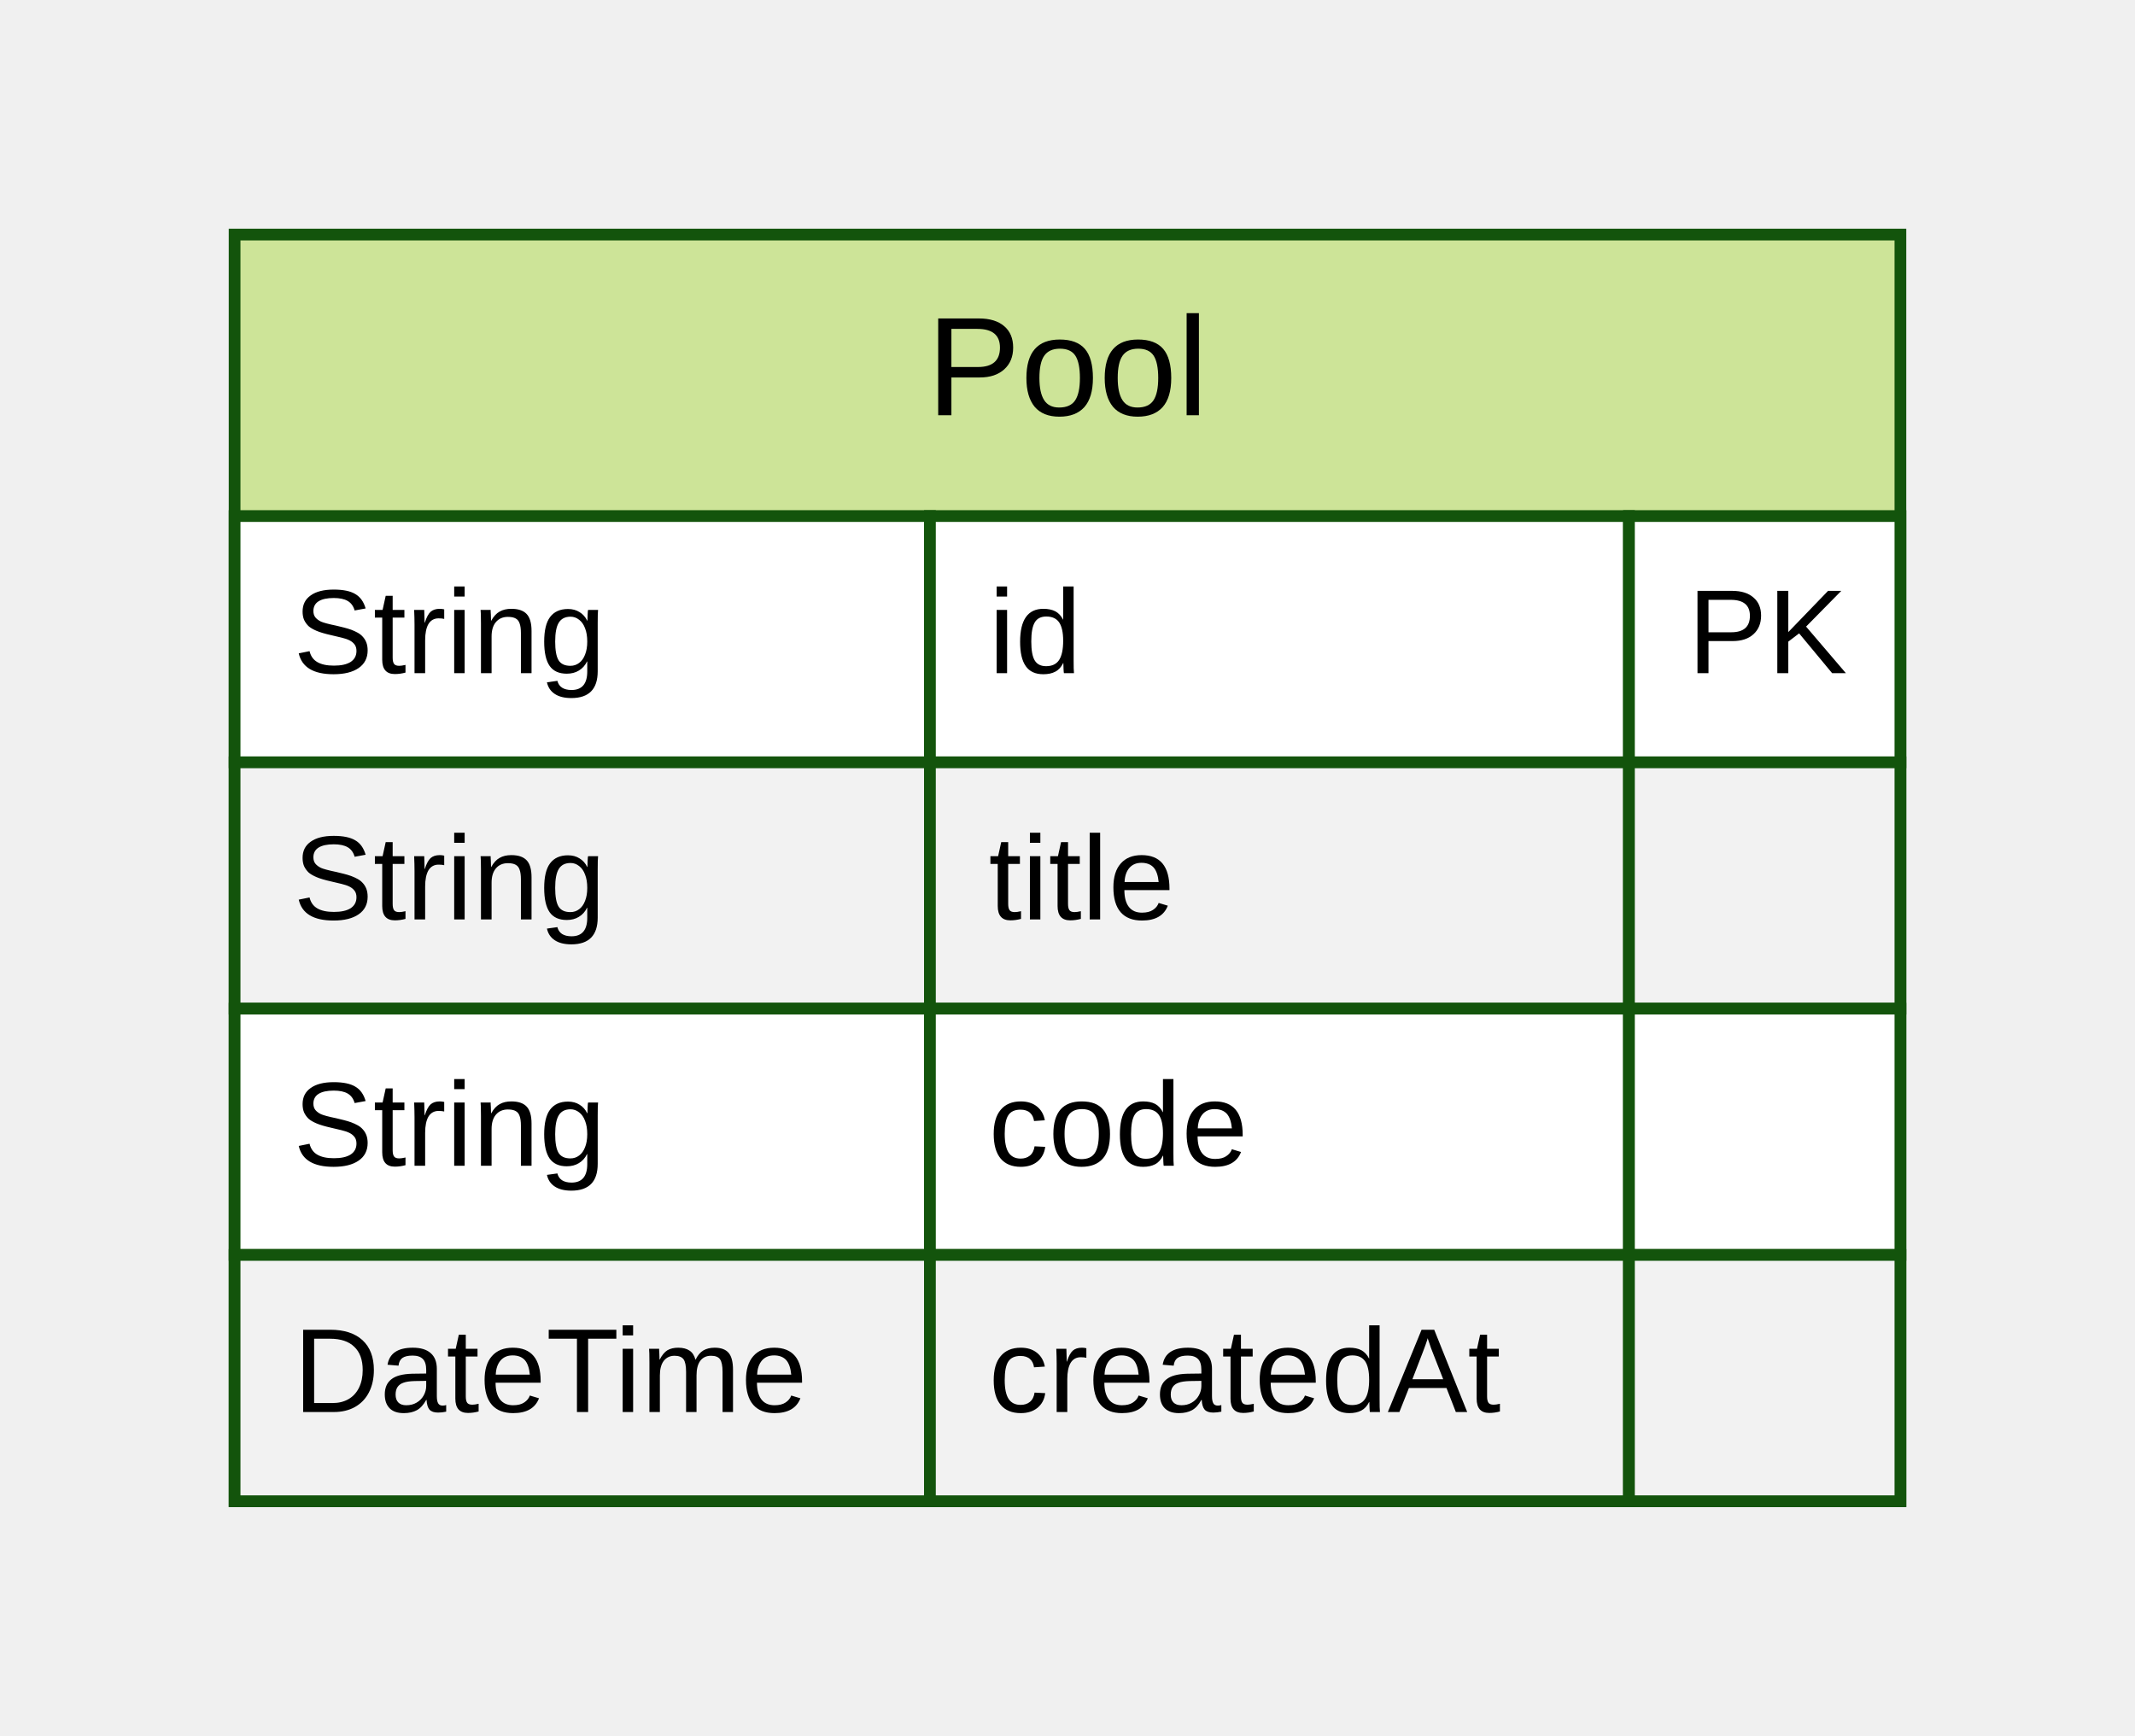
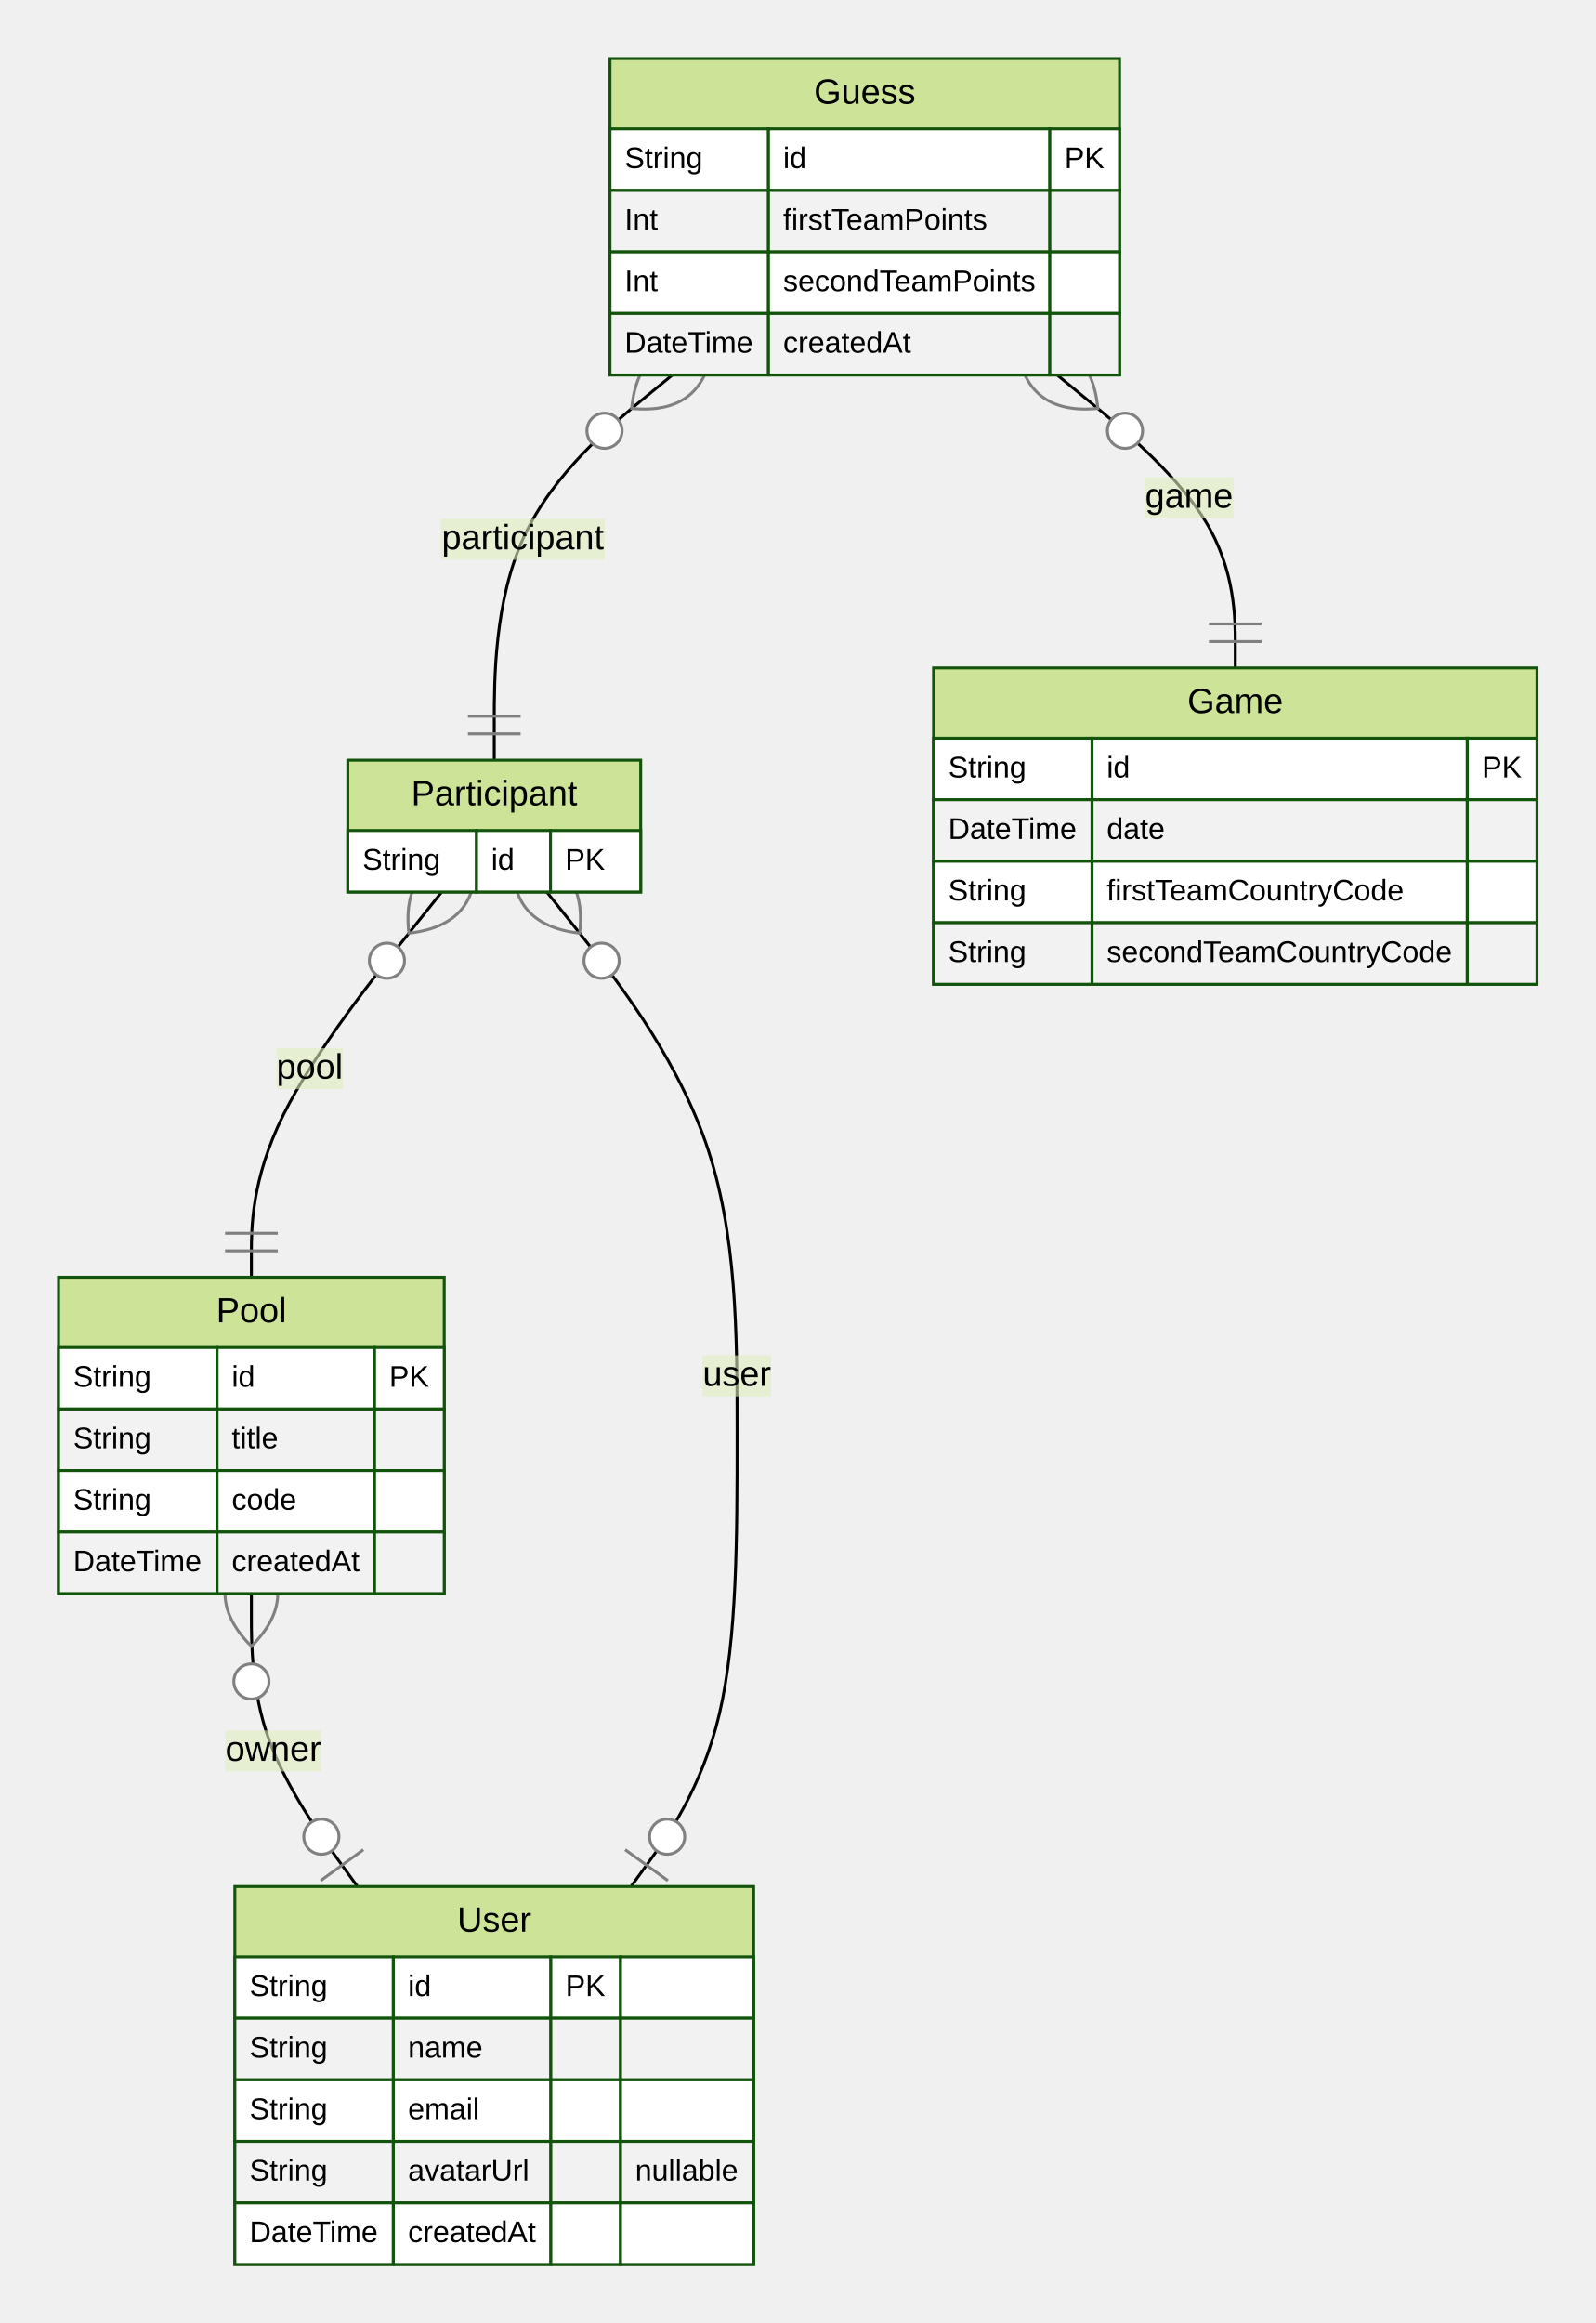
- <svg xmlns="http://www.w3.org/2000/svg" aria-labelledby="chart-title-mermaid-0 chart-desc-mermaid-0" role="img" viewBox="0 0 182.019 148" style="max-width: 182.019px; background-color: white;" width="100%" id="mermaid-0">
+ <svg xmlns="http://www.w3.org/2000/svg" aria-labelledby="chart-title-mermaid-0 chart-desc-mermaid-0" role="img" viewBox="0 0 544.791 793" style="max-width: 544.791px; background-color: white;" width="100%" id="mermaid-0">
  <style>#mermaid-0 {font-family:"trebuchet ms",verdana,arial,sans-serif;font-size:16px;fill:#000000;}#mermaid-0 .error-icon{fill:#552222;}#mermaid-0 .error-text{fill:#552222;stroke:#552222;}#mermaid-0 .edge-thickness-normal{stroke-width:2px;}#mermaid-0 .edge-thickness-thick{stroke-width:3.5px;}#mermaid-0 .edge-pattern-solid{stroke-dasharray:0;}#mermaid-0 .edge-pattern-dashed{stroke-dasharray:3;}#mermaid-0 .edge-pattern-dotted{stroke-dasharray:2;}#mermaid-0 .marker{fill:#000000;stroke:#000000;}#mermaid-0 .marker.cross{stroke:#000000;}#mermaid-0 svg{font-family:"trebuchet ms",verdana,arial,sans-serif;font-size:16px;}#mermaid-0 .entityBox{fill:#cde498;stroke:#13540c;}#mermaid-0 .attributeBoxOdd{fill:#ffffff;stroke:#13540c;}#mermaid-0 .attributeBoxEven{fill:#f2f2f2;stroke:#13540c;}#mermaid-0 .relationshipLabelBox{fill:hsl(78.158, 58.462%, 84.51%);opacity:0.7;background-color:hsl(78.158, 58.462%, 84.51%);}#mermaid-0 .relationshipLabelBox rect{opacity:0.5;}#mermaid-0 .relationshipLine{stroke:#000000;}#mermaid-0 :root{--mermaid-font-family:"trebuchet ms",verdana,arial,sans-serif;}</style>
  <g />
  <defs>
    <marker orient="auto" markerHeight="18" markerWidth="18" refY="9" refX="0" id="ONLY_ONE_START">
      <path d="M9,0 L9,18 M15,0 L15,18" fill="none" stroke="gray" />
    </marker>
  </defs>
  <defs>
    <marker orient="auto" markerHeight="18" markerWidth="18" refY="9" refX="18" id="ONLY_ONE_END">
      <path d="M3,0 L3,18 M9,0 L9,18" fill="none" stroke="gray" />
    </marker>
  </defs>
  <defs>
    <marker orient="auto" markerHeight="18" markerWidth="30" refY="9" refX="0" id="ZERO_OR_ONE_START">
      <circle r="6" cy="9" cx="21" fill="white" stroke="gray" />
      <path d="M9,0 L9,18" fill="none" stroke="gray" />
    </marker>
  </defs>
  <defs>
    <marker orient="auto" markerHeight="18" markerWidth="30" refY="9" refX="30" id="ZERO_OR_ONE_END">
      <circle r="6" cy="9" cx="9" fill="white" stroke="gray" />
      <path d="M21,0 L21,18" fill="none" stroke="gray" />
    </marker>
  </defs>
  <defs>
    <marker orient="auto" markerHeight="36" markerWidth="45" refY="18" refX="18" id="ONE_OR_MORE_START">
      <path d="M0,18 Q 18,0 36,18 Q 18,36 0,18 M42,9 L42,27" fill="none" stroke="gray" />
    </marker>
  </defs>
  <defs>
    <marker orient="auto" markerHeight="36" markerWidth="45" refY="18" refX="27" id="ONE_OR_MORE_END">
      <path d="M3,9 L3,27 M9,18 Q27,0 45,18 Q27,36 9,18" fill="none" stroke="gray" />
    </marker>
  </defs>
  <defs>
    <marker orient="auto" markerHeight="36" markerWidth="57" refY="18" refX="18" id="ZERO_OR_MORE_START">
      <circle r="6" cy="18" cx="48" fill="white" stroke="gray" />
      <path d="M0,18 Q18,0 36,18 Q18,36 0,18" fill="none" stroke="gray" />
    </marker>
  </defs>
  <defs>
    <marker orient="auto" markerHeight="36" markerWidth="57" refY="18" refX="39" id="ZERO_OR_MORE_END">
      <circle r="6" cy="18" cx="9" fill="white" stroke="gray" />
      <path d="M21,18 Q39,0 57,18 Q39,36 21,18" fill="none" stroke="gray" />
    </marker>
  </defs>
-   <g transform="translate(20,20 )" id="entity-Pool-0f5e98be-1a2e-41a5-b446-cac0357f0b3b">
-     <rect height="108" width="142.019" y="0" x="0" stroke="gray" fill-opacity="100%" fill="honeydew" class="er entityBox" />
-     <text transform="translate(71.00957,12)" style="font-family: &quot;trebuchet ms&quot;, verdana, arial, sans-serif;; font-size: 12px" text-anchor="middle" dominant-baseline="middle" y="0" x="0" id="text-entity-Pool-0f5e98be-1a2e-41a5-b446-cac0357f0b3b" class="er entityLabel">Pool</text>
-     <rect height="21" width="59.281" y="24" x="0" stroke="gray" fill-opacity="100%" fill="honeydew" class="er attributeBoxOdd" />
-     <text transform="translate(5,34.5)" style="font-family: &quot;trebuchet ms&quot;, verdana, arial, sans-serif;; font-size: 10.2px" text-anchor="left" dominant-baseline="middle" y="0" x="0" id="text-entity-Pool-0f5e98be-1a2e-41a5-b446-cac0357f0b3b-attr-1-type" class="er entityLabel">String</text>
-     <rect height="21" width="59.595" y="24" x="59.281" stroke="gray" fill-opacity="100%" fill="honeydew" class="er attributeBoxOdd" />
-     <text transform="translate(64.28125,34.5)" style="font-family: &quot;trebuchet ms&quot;, verdana, arial, sans-serif;; font-size: 10.2px" text-anchor="left" dominant-baseline="middle" y="0" x="0" id="text-entity-Pool-0f5e98be-1a2e-41a5-b446-cac0357f0b3b-attr-1-name" class="er entityLabel">id</text>
-     <rect height="21" width="23.143" y="24" x="118.876" stroke="gray" fill-opacity="100%" fill="honeydew" class="er attributeBoxOdd" />
-     <text transform="translate(123.8758,34.5)" style="font-family: &quot;trebuchet ms&quot;, verdana, arial, sans-serif;; font-size: 10.2px" text-anchor="left" dominant-baseline="middle" y="0" x="0" id="text-entity-Pool-0f5e98be-1a2e-41a5-b446-cac0357f0b3b-attr-1-key" class="er entityLabel">PK</text>
-     <rect height="21" width="59.281" y="45" x="0" stroke="gray" fill-opacity="100%" fill="honeydew" class="er attributeBoxEven" />
-     <text transform="translate(5,55.5)" style="font-family: &quot;trebuchet ms&quot;, verdana, arial, sans-serif;; font-size: 10.2px" text-anchor="left" dominant-baseline="middle" y="0" x="0" id="text-entity-Pool-0f5e98be-1a2e-41a5-b446-cac0357f0b3b-attr-2-type" class="er entityLabel">String</text>
-     <rect height="21" width="59.595" y="45" x="59.281" stroke="gray" fill-opacity="100%" fill="honeydew" class="er attributeBoxEven" />
-     <text transform="translate(64.28125,55.5)" style="font-family: &quot;trebuchet ms&quot;, verdana, arial, sans-serif;; font-size: 10.2px" text-anchor="left" dominant-baseline="middle" y="0" x="0" id="text-entity-Pool-0f5e98be-1a2e-41a5-b446-cac0357f0b3b-attr-2-name" class="er entityLabel">title</text>
-     <rect height="21" width="23.143" y="45" x="118.876" stroke="gray" fill-opacity="100%" fill="honeydew" class="er attributeBoxEven" />
-     <text transform="translate(123.8758,55.5)" style="font-family: &quot;trebuchet ms&quot;, verdana, arial, sans-serif;; font-size: 10.2px" text-anchor="left" dominant-baseline="middle" y="0" x="0" id="text-entity-Pool-0f5e98be-1a2e-41a5-b446-cac0357f0b3b-attr-2-key" class="er entityLabel" />
-     <rect height="21" width="59.281" y="66" x="0" stroke="gray" fill-opacity="100%" fill="honeydew" class="er attributeBoxOdd" />
-     <text transform="translate(5,76.5)" style="font-family: &quot;trebuchet ms&quot;, verdana, arial, sans-serif;; font-size: 10.2px" text-anchor="left" dominant-baseline="middle" y="0" x="0" id="text-entity-Pool-0f5e98be-1a2e-41a5-b446-cac0357f0b3b-attr-3-type" class="er entityLabel">String</text>
-     <rect height="21" width="59.595" y="66" x="59.281" stroke="gray" fill-opacity="100%" fill="honeydew" class="er attributeBoxOdd" />
-     <text transform="translate(64.28125,76.5)" style="font-family: &quot;trebuchet ms&quot;, verdana, arial, sans-serif;; font-size: 10.2px" text-anchor="left" dominant-baseline="middle" y="0" x="0" id="text-entity-Pool-0f5e98be-1a2e-41a5-b446-cac0357f0b3b-attr-3-name" class="er entityLabel">code</text>
-     <rect height="21" width="23.143" y="66" x="118.876" stroke="gray" fill-opacity="100%" fill="honeydew" class="er attributeBoxOdd" />
-     <text transform="translate(123.8758,76.5)" style="font-family: &quot;trebuchet ms&quot;, verdana, arial, sans-serif;; font-size: 10.2px" text-anchor="left" dominant-baseline="middle" y="0" x="0" id="text-entity-Pool-0f5e98be-1a2e-41a5-b446-cac0357f0b3b-attr-3-key" class="er entityLabel" />
-     <rect height="21" width="59.281" y="87" x="0" stroke="gray" fill-opacity="100%" fill="honeydew" class="er attributeBoxEven" />
-     <text transform="translate(5,97.5)" style="font-family: &quot;trebuchet ms&quot;, verdana, arial, sans-serif;; font-size: 10.2px" text-anchor="left" dominant-baseline="middle" y="0" x="0" id="text-entity-Pool-0f5e98be-1a2e-41a5-b446-cac0357f0b3b-attr-4-type" class="er entityLabel">DateTime</text>
-     <rect height="21" width="59.595" y="87" x="59.281" stroke="gray" fill-opacity="100%" fill="honeydew" class="er attributeBoxEven" />
-     <text transform="translate(64.28125,97.5)" style="font-family: &quot;trebuchet ms&quot;, verdana, arial, sans-serif;; font-size: 10.2px" text-anchor="left" dominant-baseline="middle" y="0" x="0" id="text-entity-Pool-0f5e98be-1a2e-41a5-b446-cac0357f0b3b-attr-4-name" class="er entityLabel">createdAt</text>
-     <rect height="21" width="23.143" y="87" x="118.876" stroke="gray" fill-opacity="100%" fill="honeydew" class="er attributeBoxEven" />
-     <text transform="translate(123.8758,97.5)" style="font-family: &quot;trebuchet ms&quot;, verdana, arial, sans-serif;; font-size: 10.2px" text-anchor="left" dominant-baseline="middle" y="0" x="0" id="text-entity-Pool-0f5e98be-1a2e-41a5-b446-cac0357f0b3b-attr-4-key" class="er entityLabel" />
-   </g>
+   <path marker-start="url(#ZERO_OR_MORE_START)" marker-end="url(#ZERO_OR_ONE_END)" fill="none" stroke="gray" d="M85.841,544L85.841,552.333C85.841,560.667,85.841,577.333,91.876,594C97.911,610.667,109.981,627.333,116.016,635.667L122.051,644" class="er relationshipLine" />
+   <path marker-start="url(#ZERO_OR_MORE_START)" marker-end="url(#ZERO_OR_ONE_END)" fill="none" stroke="gray" d="M186.702,304.5L197.532,318.083C208.362,331.667,230.023,358.833,240.853,389.75C251.683,420.667,251.683,455.333,251.683,490C251.683,524.667,251.683,559.333,245.648,585C239.613,610.667,227.543,627.333,221.508,635.667L215.473,644" class="er relationshipLine" />
+   <path marker-start="url(#ZERO_OR_MORE_START)" marker-end="url(#ONLY_ONE_END)" fill="none" stroke="gray" d="M150.823,304.5L139.992,318.083C129.162,331.667,107.502,358.833,96.672,380.75C85.841,402.667,85.841,419.333,85.841,427.667L85.841,436" class="er relationshipLine" />
+   <path marker-start="url(#ZERO_OR_MORE_START)" marker-end="url(#ONLY_ONE_END)" fill="none" stroke="gray" d="M360.956,128L371.093,136.333C381.23,144.667,401.503,161.333,411.64,178C421.777,194.667,421.777,211.333,421.777,219.667L421.777,228" class="er relationshipLine" />
+   <path marker-start="url(#ZERO_OR_MORE_START)" marker-end="url(#ONLY_ONE_END)" fill="none" stroke="gray" d="M229.583,128L219.446,136.333C209.309,144.667,189.036,161.333,178.899,183.25C168.762,205.167,168.762,232.333,168.762,245.917L168.762,259.5" class="er relationshipLine" />
+   <g transform="translate(20,436 )" id="entity-Pool-2452c1b4-3e7c-487d-a015-d6177de92f73">
+     <rect height="108" width="131.683" y="0" x="0" stroke="gray" fill-opacity="100%" fill="honeydew" class="er entityBox" />
+     <text transform="translate(65.84149,12)" style="font-family: &quot;trebuchet ms&quot;, verdana, arial, sans-serif;; font-size: 12px" text-anchor="middle" dominant-baseline="middle" y="0" x="0" id="text-entity-Pool-2452c1b4-3e7c-487d-a015-d6177de92f73" class="er entityLabel">Pool</text>
+     <rect height="21" width="54.113" y="24" x="0" stroke="gray" fill-opacity="100%" fill="honeydew" class="er attributeBoxOdd" />
+     <text transform="translate(5,34.5)" style="font-family: &quot;trebuchet ms&quot;, verdana, arial, sans-serif;; font-size: 10.2px" text-anchor="left" dominant-baseline="middle" y="0" x="0" id="text-entity-Pool-2452c1b4-3e7c-487d-a015-d6177de92f73-attr-1-type" class="er entityLabel">String</text>
+     <rect height="21" width="53.775" y="24" x="54.113" stroke="gray" fill-opacity="100%" fill="honeydew" class="er attributeBoxOdd" />
+     <text transform="translate(59.11313,34.5)" style="font-family: &quot;trebuchet ms&quot;, verdana, arial, sans-serif;; font-size: 10.2px" text-anchor="left" dominant-baseline="middle" y="0" x="0" id="text-entity-Pool-2452c1b4-3e7c-487d-a015-d6177de92f73-attr-1-name" class="er entityLabel">id</text>
+     <rect height="21" width="23.795" y="24" x="107.888" stroke="gray" fill-opacity="100%" fill="honeydew" class="er attributeBoxOdd" />
+     <text transform="translate(112.888,34.5)" style="font-family: &quot;trebuchet ms&quot;, verdana, arial, sans-serif;; font-size: 10.2px" text-anchor="left" dominant-baseline="middle" y="0" x="0" id="text-entity-Pool-2452c1b4-3e7c-487d-a015-d6177de92f73-attr-1-key" class="er entityLabel">PK</text>
+     <rect height="21" width="54.113" y="45" x="0" stroke="gray" fill-opacity="100%" fill="honeydew" class="er attributeBoxEven" />
+     <text transform="translate(5,55.5)" style="font-family: &quot;trebuchet ms&quot;, verdana, arial, sans-serif;; font-size: 10.2px" text-anchor="left" dominant-baseline="middle" y="0" x="0" id="text-entity-Pool-2452c1b4-3e7c-487d-a015-d6177de92f73-attr-2-type" class="er entityLabel">String</text>
+     <rect height="21" width="53.775" y="45" x="54.113" stroke="gray" fill-opacity="100%" fill="honeydew" class="er attributeBoxEven" />
+     <text transform="translate(59.11313,55.5)" style="font-family: &quot;trebuchet ms&quot;, verdana, arial, sans-serif;; font-size: 10.2px" text-anchor="left" dominant-baseline="middle" y="0" x="0" id="text-entity-Pool-2452c1b4-3e7c-487d-a015-d6177de92f73-attr-2-name" class="er entityLabel">title</text>
+     <rect height="21" width="23.795" y="45" x="107.888" stroke="gray" fill-opacity="100%" fill="honeydew" class="er attributeBoxEven" />
+     <text transform="translate(112.888,55.5)" style="font-family: &quot;trebuchet ms&quot;, verdana, arial, sans-serif;; font-size: 10.2px" text-anchor="left" dominant-baseline="middle" y="0" x="0" id="text-entity-Pool-2452c1b4-3e7c-487d-a015-d6177de92f73-attr-2-key" class="er entityLabel" />
+     <rect height="21" width="54.113" y="66" x="0" stroke="gray" fill-opacity="100%" fill="honeydew" class="er attributeBoxOdd" />
+     <text transform="translate(5,76.5)" style="font-family: &quot;trebuchet ms&quot;, verdana, arial, sans-serif;; font-size: 10.2px" text-anchor="left" dominant-baseline="middle" y="0" x="0" id="text-entity-Pool-2452c1b4-3e7c-487d-a015-d6177de92f73-attr-3-type" class="er entityLabel">String</text>
+     <rect height="21" width="53.775" y="66" x="54.113" stroke="gray" fill-opacity="100%" fill="honeydew" class="er attributeBoxOdd" />
+     <text transform="translate(59.11313,76.5)" style="font-family: &quot;trebuchet ms&quot;, verdana, arial, sans-serif;; font-size: 10.2px" text-anchor="left" dominant-baseline="middle" y="0" x="0" id="text-entity-Pool-2452c1b4-3e7c-487d-a015-d6177de92f73-attr-3-name" class="er entityLabel">code</text>
+     <rect height="21" width="23.795" y="66" x="107.888" stroke="gray" fill-opacity="100%" fill="honeydew" class="er attributeBoxOdd" />
+     <text transform="translate(112.888,76.5)" style="font-family: &quot;trebuchet ms&quot;, verdana, arial, sans-serif;; font-size: 10.2px" text-anchor="left" dominant-baseline="middle" y="0" x="0" id="text-entity-Pool-2452c1b4-3e7c-487d-a015-d6177de92f73-attr-3-key" class="er entityLabel" />
+     <rect height="21" width="54.113" y="87" x="0" stroke="gray" fill-opacity="100%" fill="honeydew" class="er attributeBoxEven" />
+     <text transform="translate(5,97.5)" style="font-family: &quot;trebuchet ms&quot;, verdana, arial, sans-serif;; font-size: 10.2px" text-anchor="left" dominant-baseline="middle" y="0" x="0" id="text-entity-Pool-2452c1b4-3e7c-487d-a015-d6177de92f73-attr-4-type" class="er entityLabel">DateTime</text>
+     <rect height="21" width="53.775" y="87" x="54.113" stroke="gray" fill-opacity="100%" fill="honeydew" class="er attributeBoxEven" />
+     <text transform="translate(59.11313,97.5)" style="font-family: &quot;trebuchet ms&quot;, verdana, arial, sans-serif;; font-size: 10.2px" text-anchor="left" dominant-baseline="middle" y="0" x="0" id="text-entity-Pool-2452c1b4-3e7c-487d-a015-d6177de92f73-attr-4-name" class="er entityLabel">createdAt</text>
+     <rect height="21" width="23.795" y="87" x="107.888" stroke="gray" fill-opacity="100%" fill="honeydew" class="er attributeBoxEven" />
+     <text transform="translate(112.888,97.5)" style="font-family: &quot;trebuchet ms&quot;, verdana, arial, sans-serif;; font-size: 10.2px" text-anchor="left" dominant-baseline="middle" y="0" x="0" id="text-entity-Pool-2452c1b4-3e7c-487d-a015-d6177de92f73-attr-4-key" class="er entityLabel" />
+   </g>
+   <g transform="translate(118.7622,259.5 )" id="entity-Participant-2ccce5d7-8592-45b5-8951-8c945c34784d">
+     <rect height="45" width="100" y="0" x="0" stroke="gray" fill-opacity="100%" fill="honeydew" class="er entityBox" />
+     <text transform="translate(50,12)" style="font-family: &quot;trebuchet ms&quot;, verdana, arial, sans-serif;; font-size: 12px" text-anchor="middle" dominant-baseline="middle" y="0" x="0" id="text-entity-Participant-2ccce5d7-8592-45b5-8951-8c945c34784d" class="er entityLabel">Participant</text>
+     <rect height="21" width="43.945" y="24" x="0" stroke="gray" fill-opacity="100%" fill="honeydew" class="er attributeBoxOdd" />
+     <text transform="translate(5,34.5)" style="font-family: &quot;trebuchet ms&quot;, verdana, arial, sans-serif;; font-size: 10.2px" text-anchor="left" dominant-baseline="middle" y="0" x="0" id="text-entity-Participant-2ccce5d7-8592-45b5-8951-8c945c34784d-attr-1-type" class="er entityLabel">String</text>
+     <rect height="21" width="25.262" y="24" x="43.945" stroke="gray" fill-opacity="100%" fill="honeydew" class="er attributeBoxOdd" />
+     <text transform="translate(48.94526,34.5)" style="font-family: &quot;trebuchet ms&quot;, verdana, arial, sans-serif;; font-size: 10.2px" text-anchor="left" dominant-baseline="middle" y="0" x="0" id="text-entity-Participant-2ccce5d7-8592-45b5-8951-8c945c34784d-attr-1-name" class="er entityLabel">id</text>
+     <rect height="21" width="30.793" y="24" x="69.207" stroke="gray" fill-opacity="100%" fill="honeydew" class="er attributeBoxOdd" />
+     <text transform="translate(74.20681,34.5)" style="font-family: &quot;trebuchet ms&quot;, verdana, arial, sans-serif;; font-size: 10.2px" text-anchor="left" dominant-baseline="middle" y="0" x="0" id="text-entity-Participant-2ccce5d7-8592-45b5-8951-8c945c34784d-attr-1-key" class="er entityLabel">PK</text>
+   </g>
+   <g transform="translate(80.19414,644 )" id="entity-User-0d5cce4d-deef-4c82-af12-94f8c8146345">
+     <rect height="129" width="177.136" y="0" x="0" stroke="gray" fill-opacity="100%" fill="honeydew" class="er entityBox" />
+     <text transform="translate(88.5681,12)" style="font-family: &quot;trebuchet ms&quot;, verdana, arial, sans-serif;; font-size: 12px" text-anchor="middle" dominant-baseline="middle" y="0" x="0" id="text-entity-User-0d5cce4d-deef-4c82-af12-94f8c8146345" class="er entityLabel">User</text>
+     <rect height="21" width="54.113" y="24" x="0" stroke="gray" fill-opacity="100%" fill="honeydew" class="er attributeBoxOdd" />
+     <text transform="translate(5,34.5)" style="font-family: &quot;trebuchet ms&quot;, verdana, arial, sans-serif;; font-size: 10.2px" text-anchor="left" dominant-baseline="middle" y="0" x="0" id="text-entity-User-0d5cce4d-deef-4c82-af12-94f8c8146345-attr-1-type" class="er entityLabel">String</text>
+     <rect height="21" width="53.775" y="24" x="54.113" stroke="gray" fill-opacity="100%" fill="honeydew" class="er attributeBoxOdd" />
+     <text transform="translate(59.11313,34.5)" style="font-family: &quot;trebuchet ms&quot;, verdana, arial, sans-serif;; font-size: 10.2px" text-anchor="left" dominant-baseline="middle" y="0" x="0" id="text-entity-User-0d5cce4d-deef-4c82-af12-94f8c8146345-attr-1-name" class="er entityLabel">id</text>
+     <rect height="21" width="23.795" y="24" x="107.888" stroke="gray" fill-opacity="100%" fill="honeydew" class="er attributeBoxOdd" />
+     <text transform="translate(112.888,34.5)" style="font-family: &quot;trebuchet ms&quot;, verdana, arial, sans-serif;; font-size: 10.2px" text-anchor="left" dominant-baseline="middle" y="0" x="0" id="text-entity-User-0d5cce4d-deef-4c82-af12-94f8c8146345-attr-1-key" class="er entityLabel">PK</text>
+     <rect height="21" width="45.453" y="24" x="131.683" stroke="gray" fill-opacity="100%" fill="honeydew" class="er attributeBoxOdd" />
+     <text transform="translate(136.683,34.5)" style="font-family: &quot;trebuchet ms&quot;, verdana, arial, sans-serif;; font-size: 10.2px" text-anchor="left" dominant-baseline="middle" y="0" x="0" id="text-entity-User-0d5cce4d-deef-4c82-af12-94f8c8146345-attr-1-comment" class="er entityLabel" />
+     <rect height="21" width="54.113" y="45" x="0" stroke="gray" fill-opacity="100%" fill="honeydew" class="er attributeBoxEven" />
+     <text transform="translate(5,55.5)" style="font-family: &quot;trebuchet ms&quot;, verdana, arial, sans-serif;; font-size: 10.2px" text-anchor="left" dominant-baseline="middle" y="0" x="0" id="text-entity-User-0d5cce4d-deef-4c82-af12-94f8c8146345-attr-2-type" class="er entityLabel">String</text>
+     <rect height="21" width="53.775" y="45" x="54.113" stroke="gray" fill-opacity="100%" fill="honeydew" class="er attributeBoxEven" />
+     <text transform="translate(59.11313,55.5)" style="font-family: &quot;trebuchet ms&quot;, verdana, arial, sans-serif;; font-size: 10.2px" text-anchor="left" dominant-baseline="middle" y="0" x="0" id="text-entity-User-0d5cce4d-deef-4c82-af12-94f8c8146345-attr-2-name" class="er entityLabel">name</text>
+     <rect height="21" width="23.795" y="45" x="107.888" stroke="gray" fill-opacity="100%" fill="honeydew" class="er attributeBoxEven" />
+     <text transform="translate(112.888,55.5)" style="font-family: &quot;trebuchet ms&quot;, verdana, arial, sans-serif;; font-size: 10.2px" text-anchor="left" dominant-baseline="middle" y="0" x="0" id="text-entity-User-0d5cce4d-deef-4c82-af12-94f8c8146345-attr-2-key" class="er entityLabel" />
+     <rect height="21" width="45.453" y="45" x="131.683" stroke="gray" fill-opacity="100%" fill="honeydew" class="er attributeBoxEven" />
+     <text transform="translate(136.683,55.5)" style="font-family: &quot;trebuchet ms&quot;, verdana, arial, sans-serif;; font-size: 10.2px" text-anchor="left" dominant-baseline="middle" y="0" x="0" id="text-entity-User-0d5cce4d-deef-4c82-af12-94f8c8146345-attr-2-comment" class="er entityLabel" />
+     <rect height="21" width="54.113" y="66" x="0" stroke="gray" fill-opacity="100%" fill="honeydew" class="er attributeBoxOdd" />
+     <text transform="translate(5,76.5)" style="font-family: &quot;trebuchet ms&quot;, verdana, arial, sans-serif;; font-size: 10.2px" text-anchor="left" dominant-baseline="middle" y="0" x="0" id="text-entity-User-0d5cce4d-deef-4c82-af12-94f8c8146345-attr-3-type" class="er entityLabel">String</text>
+     <rect height="21" width="53.775" y="66" x="54.113" stroke="gray" fill-opacity="100%" fill="honeydew" class="er attributeBoxOdd" />
+     <text transform="translate(59.11313,76.5)" style="font-family: &quot;trebuchet ms&quot;, verdana, arial, sans-serif;; font-size: 10.2px" text-anchor="left" dominant-baseline="middle" y="0" x="0" id="text-entity-User-0d5cce4d-deef-4c82-af12-94f8c8146345-attr-3-name" class="er entityLabel">email</text>
+     <rect height="21" width="23.795" y="66" x="107.888" stroke="gray" fill-opacity="100%" fill="honeydew" class="er attributeBoxOdd" />
+     <text transform="translate(112.888,76.5)" style="font-family: &quot;trebuchet ms&quot;, verdana, arial, sans-serif;; font-size: 10.2px" text-anchor="left" dominant-baseline="middle" y="0" x="0" id="text-entity-User-0d5cce4d-deef-4c82-af12-94f8c8146345-attr-3-key" class="er entityLabel" />
+     <rect height="21" width="45.453" y="66" x="131.683" stroke="gray" fill-opacity="100%" fill="honeydew" class="er attributeBoxOdd" />
+     <text transform="translate(136.683,76.5)" style="font-family: &quot;trebuchet ms&quot;, verdana, arial, sans-serif;; font-size: 10.2px" text-anchor="left" dominant-baseline="middle" y="0" x="0" id="text-entity-User-0d5cce4d-deef-4c82-af12-94f8c8146345-attr-3-comment" class="er entityLabel" />
+     <rect height="21" width="54.113" y="87" x="0" stroke="gray" fill-opacity="100%" fill="honeydew" class="er attributeBoxEven" />
+     <text transform="translate(5,97.5)" style="font-family: &quot;trebuchet ms&quot;, verdana, arial, sans-serif;; font-size: 10.2px" text-anchor="left" dominant-baseline="middle" y="0" x="0" id="text-entity-User-0d5cce4d-deef-4c82-af12-94f8c8146345-attr-4-type" class="er entityLabel">String</text>
+     <rect height="21" width="53.775" y="87" x="54.113" stroke="gray" fill-opacity="100%" fill="honeydew" class="er attributeBoxEven" />
+     <text transform="translate(59.11313,97.5)" style="font-family: &quot;trebuchet ms&quot;, verdana, arial, sans-serif;; font-size: 10.2px" text-anchor="left" dominant-baseline="middle" y="0" x="0" id="text-entity-User-0d5cce4d-deef-4c82-af12-94f8c8146345-attr-4-name" class="er entityLabel">avatarUrl</text>
+     <rect height="21" width="23.795" y="87" x="107.888" stroke="gray" fill-opacity="100%" fill="honeydew" class="er attributeBoxEven" />
+     <text transform="translate(112.888,97.5)" style="font-family: &quot;trebuchet ms&quot;, verdana, arial, sans-serif;; font-size: 10.2px" text-anchor="left" dominant-baseline="middle" y="0" x="0" id="text-entity-User-0d5cce4d-deef-4c82-af12-94f8c8146345-attr-4-key" class="er entityLabel" />
+     <rect height="21" width="45.453" y="87" x="131.683" stroke="gray" fill-opacity="100%" fill="honeydew" class="er attributeBoxEven" />
+     <text transform="translate(136.683,97.5)" style="font-family: &quot;trebuchet ms&quot;, verdana, arial, sans-serif;; font-size: 10.2px" text-anchor="left" dominant-baseline="middle" y="0" x="0" id="text-entity-User-0d5cce4d-deef-4c82-af12-94f8c8146345-attr-4-comment" class="er entityLabel">nullable</text>
+     <rect height="21" width="54.113" y="108" x="0" stroke="gray" fill-opacity="100%" fill="honeydew" class="er attributeBoxOdd" />
+     <text transform="translate(5,118.5)" style="font-family: &quot;trebuchet ms&quot;, verdana, arial, sans-serif;; font-size: 10.2px" text-anchor="left" dominant-baseline="middle" y="0" x="0" id="text-entity-User-0d5cce4d-deef-4c82-af12-94f8c8146345-attr-5-type" class="er entityLabel">DateTime</text>
+     <rect height="21" width="53.775" y="108" x="54.113" stroke="gray" fill-opacity="100%" fill="honeydew" class="er attributeBoxOdd" />
+     <text transform="translate(59.11313,118.5)" style="font-family: &quot;trebuchet ms&quot;, verdana, arial, sans-serif;; font-size: 10.2px" text-anchor="left" dominant-baseline="middle" y="0" x="0" id="text-entity-User-0d5cce4d-deef-4c82-af12-94f8c8146345-attr-5-name" class="er entityLabel">createdAt</text>
+     <rect height="21" width="23.795" y="108" x="107.888" stroke="gray" fill-opacity="100%" fill="honeydew" class="er attributeBoxOdd" />
+     <text transform="translate(112.888,118.5)" style="font-family: &quot;trebuchet ms&quot;, verdana, arial, sans-serif;; font-size: 10.2px" text-anchor="left" dominant-baseline="middle" y="0" x="0" id="text-entity-User-0d5cce4d-deef-4c82-af12-94f8c8146345-attr-5-key" class="er entityLabel" />
+     <rect height="21" width="45.453" y="108" x="131.683" stroke="gray" fill-opacity="100%" fill="honeydew" class="er attributeBoxOdd" />
+     <text transform="translate(136.683,118.5)" style="font-family: &quot;trebuchet ms&quot;, verdana, arial, sans-serif;; font-size: 10.2px" text-anchor="left" dominant-baseline="middle" y="0" x="0" id="text-entity-User-0d5cce4d-deef-4c82-af12-94f8c8146345-attr-5-comment" class="er entityLabel" />
+   </g>
+   <g transform="translate(318.7622,228 )" id="entity-Game-4855b608-9b2a-463b-9687-1c0d6f5af80d">
+     <rect height="108" width="206.029" y="0" x="0" stroke="gray" fill-opacity="100%" fill="honeydew" class="er entityBox" />
+     <text transform="translate(103.0145,12)" style="font-family: &quot;trebuchet ms&quot;, verdana, arial, sans-serif;; font-size: 12px" text-anchor="middle" dominant-baseline="middle" y="0" x="0" id="text-entity-Game-4855b608-9b2a-463b-9687-1c0d6f5af80d" class="er entityLabel">Game</text>
+     <rect height="21" width="54.113" y="24" x="0" stroke="gray" fill-opacity="100%" fill="honeydew" class="er attributeBoxOdd" />
+     <text transform="translate(5,34.5)" style="font-family: &quot;trebuchet ms&quot;, verdana, arial, sans-serif;; font-size: 10.2px" text-anchor="left" dominant-baseline="middle" y="0" x="0" id="text-entity-Game-4855b608-9b2a-463b-9687-1c0d6f5af80d-attr-1-type" class="er entityLabel">String</text>
+     <rect height="21" width="128.121" y="24" x="54.113" stroke="gray" fill-opacity="100%" fill="honeydew" class="er attributeBoxOdd" />
+     <text transform="translate(59.11313,34.5)" style="font-family: &quot;trebuchet ms&quot;, verdana, arial, sans-serif;; font-size: 10.2px" text-anchor="left" dominant-baseline="middle" y="0" x="0" id="text-entity-Game-4855b608-9b2a-463b-9687-1c0d6f5af80d-attr-1-name" class="er entityLabel">id</text>
+     <rect height="21" width="23.795" y="24" x="182.234" stroke="gray" fill-opacity="100%" fill="honeydew" class="er attributeBoxOdd" />
+     <text transform="translate(187.2339,34.5)" style="font-family: &quot;trebuchet ms&quot;, verdana, arial, sans-serif;; font-size: 10.2px" text-anchor="left" dominant-baseline="middle" y="0" x="0" id="text-entity-Game-4855b608-9b2a-463b-9687-1c0d6f5af80d-attr-1-key" class="er entityLabel">PK</text>
+     <rect height="21" width="54.113" y="45" x="0" stroke="gray" fill-opacity="100%" fill="honeydew" class="er attributeBoxEven" />
+     <text transform="translate(5,55.5)" style="font-family: &quot;trebuchet ms&quot;, verdana, arial, sans-serif;; font-size: 10.2px" text-anchor="left" dominant-baseline="middle" y="0" x="0" id="text-entity-Game-4855b608-9b2a-463b-9687-1c0d6f5af80d-attr-2-type" class="er entityLabel">DateTime</text>
+     <rect height="21" width="128.121" y="45" x="54.113" stroke="gray" fill-opacity="100%" fill="honeydew" class="er attributeBoxEven" />
+     <text transform="translate(59.11313,55.5)" style="font-family: &quot;trebuchet ms&quot;, verdana, arial, sans-serif;; font-size: 10.2px" text-anchor="left" dominant-baseline="middle" y="0" x="0" id="text-entity-Game-4855b608-9b2a-463b-9687-1c0d6f5af80d-attr-2-name" class="er entityLabel">date</text>
+     <rect height="21" width="23.795" y="45" x="182.234" stroke="gray" fill-opacity="100%" fill="honeydew" class="er attributeBoxEven" />
+     <text transform="translate(187.2339,55.5)" style="font-family: &quot;trebuchet ms&quot;, verdana, arial, sans-serif;; font-size: 10.2px" text-anchor="left" dominant-baseline="middle" y="0" x="0" id="text-entity-Game-4855b608-9b2a-463b-9687-1c0d6f5af80d-attr-2-key" class="er entityLabel" />
+     <rect height="21" width="54.113" y="66" x="0" stroke="gray" fill-opacity="100%" fill="honeydew" class="er attributeBoxOdd" />
+     <text transform="translate(5,76.5)" style="font-family: &quot;trebuchet ms&quot;, verdana, arial, sans-serif;; font-size: 10.2px" text-anchor="left" dominant-baseline="middle" y="0" x="0" id="text-entity-Game-4855b608-9b2a-463b-9687-1c0d6f5af80d-attr-3-type" class="er entityLabel">String</text>
+     <rect height="21" width="128.121" y="66" x="54.113" stroke="gray" fill-opacity="100%" fill="honeydew" class="er attributeBoxOdd" />
+     <text transform="translate(59.11313,76.5)" style="font-family: &quot;trebuchet ms&quot;, verdana, arial, sans-serif;; font-size: 10.2px" text-anchor="left" dominant-baseline="middle" y="0" x="0" id="text-entity-Game-4855b608-9b2a-463b-9687-1c0d6f5af80d-attr-3-name" class="er entityLabel">firstTeamCountryCode</text>
+     <rect height="21" width="23.795" y="66" x="182.234" stroke="gray" fill-opacity="100%" fill="honeydew" class="er attributeBoxOdd" />
+     <text transform="translate(187.2339,76.5)" style="font-family: &quot;trebuchet ms&quot;, verdana, arial, sans-serif;; font-size: 10.2px" text-anchor="left" dominant-baseline="middle" y="0" x="0" id="text-entity-Game-4855b608-9b2a-463b-9687-1c0d6f5af80d-attr-3-key" class="er entityLabel" />
+     <rect height="21" width="54.113" y="87" x="0" stroke="gray" fill-opacity="100%" fill="honeydew" class="er attributeBoxEven" />
+     <text transform="translate(5,97.5)" style="font-family: &quot;trebuchet ms&quot;, verdana, arial, sans-serif;; font-size: 10.2px" text-anchor="left" dominant-baseline="middle" y="0" x="0" id="text-entity-Game-4855b608-9b2a-463b-9687-1c0d6f5af80d-attr-4-type" class="er entityLabel">String</text>
+     <rect height="21" width="128.121" y="87" x="54.113" stroke="gray" fill-opacity="100%" fill="honeydew" class="er attributeBoxEven" />
+     <text transform="translate(59.11313,97.5)" style="font-family: &quot;trebuchet ms&quot;, verdana, arial, sans-serif;; font-size: 10.2px" text-anchor="left" dominant-baseline="middle" y="0" x="0" id="text-entity-Game-4855b608-9b2a-463b-9687-1c0d6f5af80d-attr-4-name" class="er entityLabel">secondTeamCountryCode</text>
+     <rect height="21" width="23.795" y="87" x="182.234" stroke="gray" fill-opacity="100%" fill="honeydew" class="er attributeBoxEven" />
+     <text transform="translate(187.2339,97.5)" style="font-family: &quot;trebuchet ms&quot;, verdana, arial, sans-serif;; font-size: 10.2px" text-anchor="left" dominant-baseline="middle" y="0" x="0" id="text-entity-Game-4855b608-9b2a-463b-9687-1c0d6f5af80d-attr-4-key" class="er entityLabel" />
+   </g>
+   <g transform="translate(208.2763,20 )" id="entity-Guess-4a58ab47-cc38-4903-b43c-a5c552566b1e">
+     <rect height="108" width="173.986" y="0" x="0" stroke="gray" fill-opacity="100%" fill="honeydew" class="er entityBox" />
+     <text transform="translate(86.99312,12)" style="font-family: &quot;trebuchet ms&quot;, verdana, arial, sans-serif;; font-size: 12px" text-anchor="middle" dominant-baseline="middle" y="0" x="0" id="text-entity-Guess-4a58ab47-cc38-4903-b43c-a5c552566b1e" class="er entityLabel">Guess</text>
+     <rect height="21" width="54.113" y="24" x="0" stroke="gray" fill-opacity="100%" fill="honeydew" class="er attributeBoxOdd" />
+     <text transform="translate(5,34.5)" style="font-family: &quot;trebuchet ms&quot;, verdana, arial, sans-serif;; font-size: 10.2px" text-anchor="left" dominant-baseline="middle" y="0" x="0" id="text-entity-Guess-4a58ab47-cc38-4903-b43c-a5c552566b1e-attr-1-type" class="er entityLabel">String</text>
+     <rect height="21" width="96.078" y="24" x="54.113" stroke="gray" fill-opacity="100%" fill="honeydew" class="er attributeBoxOdd" />
+     <text transform="translate(59.11313,34.5)" style="font-family: &quot;trebuchet ms&quot;, verdana, arial, sans-serif;; font-size: 10.2px" text-anchor="left" dominant-baseline="middle" y="0" x="0" id="text-entity-Guess-4a58ab47-cc38-4903-b43c-a5c552566b1e-attr-1-name" class="er entityLabel">id</text>
+     <rect height="21" width="23.795" y="24" x="150.191" stroke="gray" fill-opacity="100%" fill="honeydew" class="er attributeBoxOdd" />
+     <text transform="translate(155.1913,34.5)" style="font-family: &quot;trebuchet ms&quot;, verdana, arial, sans-serif;; font-size: 10.2px" text-anchor="left" dominant-baseline="middle" y="0" x="0" id="text-entity-Guess-4a58ab47-cc38-4903-b43c-a5c552566b1e-attr-1-key" class="er entityLabel">PK</text>
+     <rect height="21" width="54.113" y="45" x="0" stroke="gray" fill-opacity="100%" fill="honeydew" class="er attributeBoxEven" />
+     <text transform="translate(5,55.5)" style="font-family: &quot;trebuchet ms&quot;, verdana, arial, sans-serif;; font-size: 10.2px" text-anchor="left" dominant-baseline="middle" y="0" x="0" id="text-entity-Guess-4a58ab47-cc38-4903-b43c-a5c552566b1e-attr-2-type" class="er entityLabel">Int</text>
+     <rect height="21" width="96.078" y="45" x="54.113" stroke="gray" fill-opacity="100%" fill="honeydew" class="er attributeBoxEven" />
+     <text transform="translate(59.11313,55.5)" style="font-family: &quot;trebuchet ms&quot;, verdana, arial, sans-serif;; font-size: 10.2px" text-anchor="left" dominant-baseline="middle" y="0" x="0" id="text-entity-Guess-4a58ab47-cc38-4903-b43c-a5c552566b1e-attr-2-name" class="er entityLabel">firstTeamPoints</text>
+     <rect height="21" width="23.795" y="45" x="150.191" stroke="gray" fill-opacity="100%" fill="honeydew" class="er attributeBoxEven" />
+     <text transform="translate(155.1913,55.5)" style="font-family: &quot;trebuchet ms&quot;, verdana, arial, sans-serif;; font-size: 10.2px" text-anchor="left" dominant-baseline="middle" y="0" x="0" id="text-entity-Guess-4a58ab47-cc38-4903-b43c-a5c552566b1e-attr-2-key" class="er entityLabel" />
+     <rect height="21" width="54.113" y="66" x="0" stroke="gray" fill-opacity="100%" fill="honeydew" class="er attributeBoxOdd" />
+     <text transform="translate(5,76.5)" style="font-family: &quot;trebuchet ms&quot;, verdana, arial, sans-serif;; font-size: 10.2px" text-anchor="left" dominant-baseline="middle" y="0" x="0" id="text-entity-Guess-4a58ab47-cc38-4903-b43c-a5c552566b1e-attr-3-type" class="er entityLabel">Int</text>
+     <rect height="21" width="96.078" y="66" x="54.113" stroke="gray" fill-opacity="100%" fill="honeydew" class="er attributeBoxOdd" />
+     <text transform="translate(59.11313,76.5)" style="font-family: &quot;trebuchet ms&quot;, verdana, arial, sans-serif;; font-size: 10.2px" text-anchor="left" dominant-baseline="middle" y="0" x="0" id="text-entity-Guess-4a58ab47-cc38-4903-b43c-a5c552566b1e-attr-3-name" class="er entityLabel">secondTeamPoints</text>
+     <rect height="21" width="23.795" y="66" x="150.191" stroke="gray" fill-opacity="100%" fill="honeydew" class="er attributeBoxOdd" />
+     <text transform="translate(155.1913,76.5)" style="font-family: &quot;trebuchet ms&quot;, verdana, arial, sans-serif;; font-size: 10.2px" text-anchor="left" dominant-baseline="middle" y="0" x="0" id="text-entity-Guess-4a58ab47-cc38-4903-b43c-a5c552566b1e-attr-3-key" class="er entityLabel" />
+     <rect height="21" width="54.113" y="87" x="0" stroke="gray" fill-opacity="100%" fill="honeydew" class="er attributeBoxEven" />
+     <text transform="translate(5,97.5)" style="font-family: &quot;trebuchet ms&quot;, verdana, arial, sans-serif;; font-size: 10.2px" text-anchor="left" dominant-baseline="middle" y="0" x="0" id="text-entity-Guess-4a58ab47-cc38-4903-b43c-a5c552566b1e-attr-4-type" class="er entityLabel">DateTime</text>
+     <rect height="21" width="96.078" y="87" x="54.113" stroke="gray" fill-opacity="100%" fill="honeydew" class="er attributeBoxEven" />
+     <text transform="translate(59.11313,97.5)" style="font-family: &quot;trebuchet ms&quot;, verdana, arial, sans-serif;; font-size: 10.2px" text-anchor="left" dominant-baseline="middle" y="0" x="0" id="text-entity-Guess-4a58ab47-cc38-4903-b43c-a5c552566b1e-attr-4-name" class="er entityLabel">createdAt</text>
+     <rect height="21" width="23.795" y="87" x="150.191" stroke="gray" fill-opacity="100%" fill="honeydew" class="er attributeBoxEven" />
+     <text transform="translate(155.1913,97.5)" style="font-family: &quot;trebuchet ms&quot;, verdana, arial, sans-serif;; font-size: 10.2px" text-anchor="left" dominant-baseline="middle" y="0" x="0" id="text-entity-Guess-4a58ab47-cc38-4903-b43c-a5c552566b1e-attr-4-key" class="er entityLabel" />
+   </g>
+   <rect fill-opacity="85%" fill="white" height="14" width="32.688" y="590.7" x="76.968" class="er relationshipLabelBox" />
+   <text style="font-family: &quot;trebuchet ms&quot;, verdana, arial, sans-serif;; font-size: 12px" dominant-baseline="middle" text-anchor="middle" y="597.7" x="93.312" id="rel1" class="er relationshipLabel">owner</text>
+   <rect fill-opacity="85%" fill="white" height="14" width="23.348" y="462.676" x="239.928" class="er relationshipLabelBox" />
+   <text style="font-family: &quot;trebuchet ms&quot;, verdana, arial, sans-serif;; font-size: 12px" dominant-baseline="middle" text-anchor="middle" y="469.676" x="251.601" id="rel2" class="er relationshipLabel">user</text>
+   <rect fill-opacity="85%" fill="white" height="14" width="22.688" y="357.795" x="94.4" class="er relationshipLabelBox" />
+   <text style="font-family: &quot;trebuchet ms&quot;, verdana, arial, sans-serif;; font-size: 12px" dominant-baseline="middle" text-anchor="middle" y="364.795" x="105.744" id="rel3" class="er relationshipLabel">pool</text>
+   <rect fill-opacity="85%" fill="white" height="14" width="30.344" y="162.93" x="390.825" class="er relationshipLabelBox" />
+   <text style="font-family: &quot;trebuchet ms&quot;, verdana, arial, sans-serif;; font-size: 12px" dominant-baseline="middle" text-anchor="middle" y="169.93" x="405.997" id="rel4" class="er relationshipLabel">game</text>
+   <rect fill-opacity="85%" fill="white" height="14" width="56.031" y="177.114" x="150.49" class="er relationshipLabelBox" />
+   <text style="font-family: &quot;trebuchet ms&quot;, verdana, arial, sans-serif;; font-size: 12px" dominant-baseline="middle" text-anchor="middle" y="184.114" x="178.506" id="rel5" class="er relationshipLabel">participant</text>
</svg>
